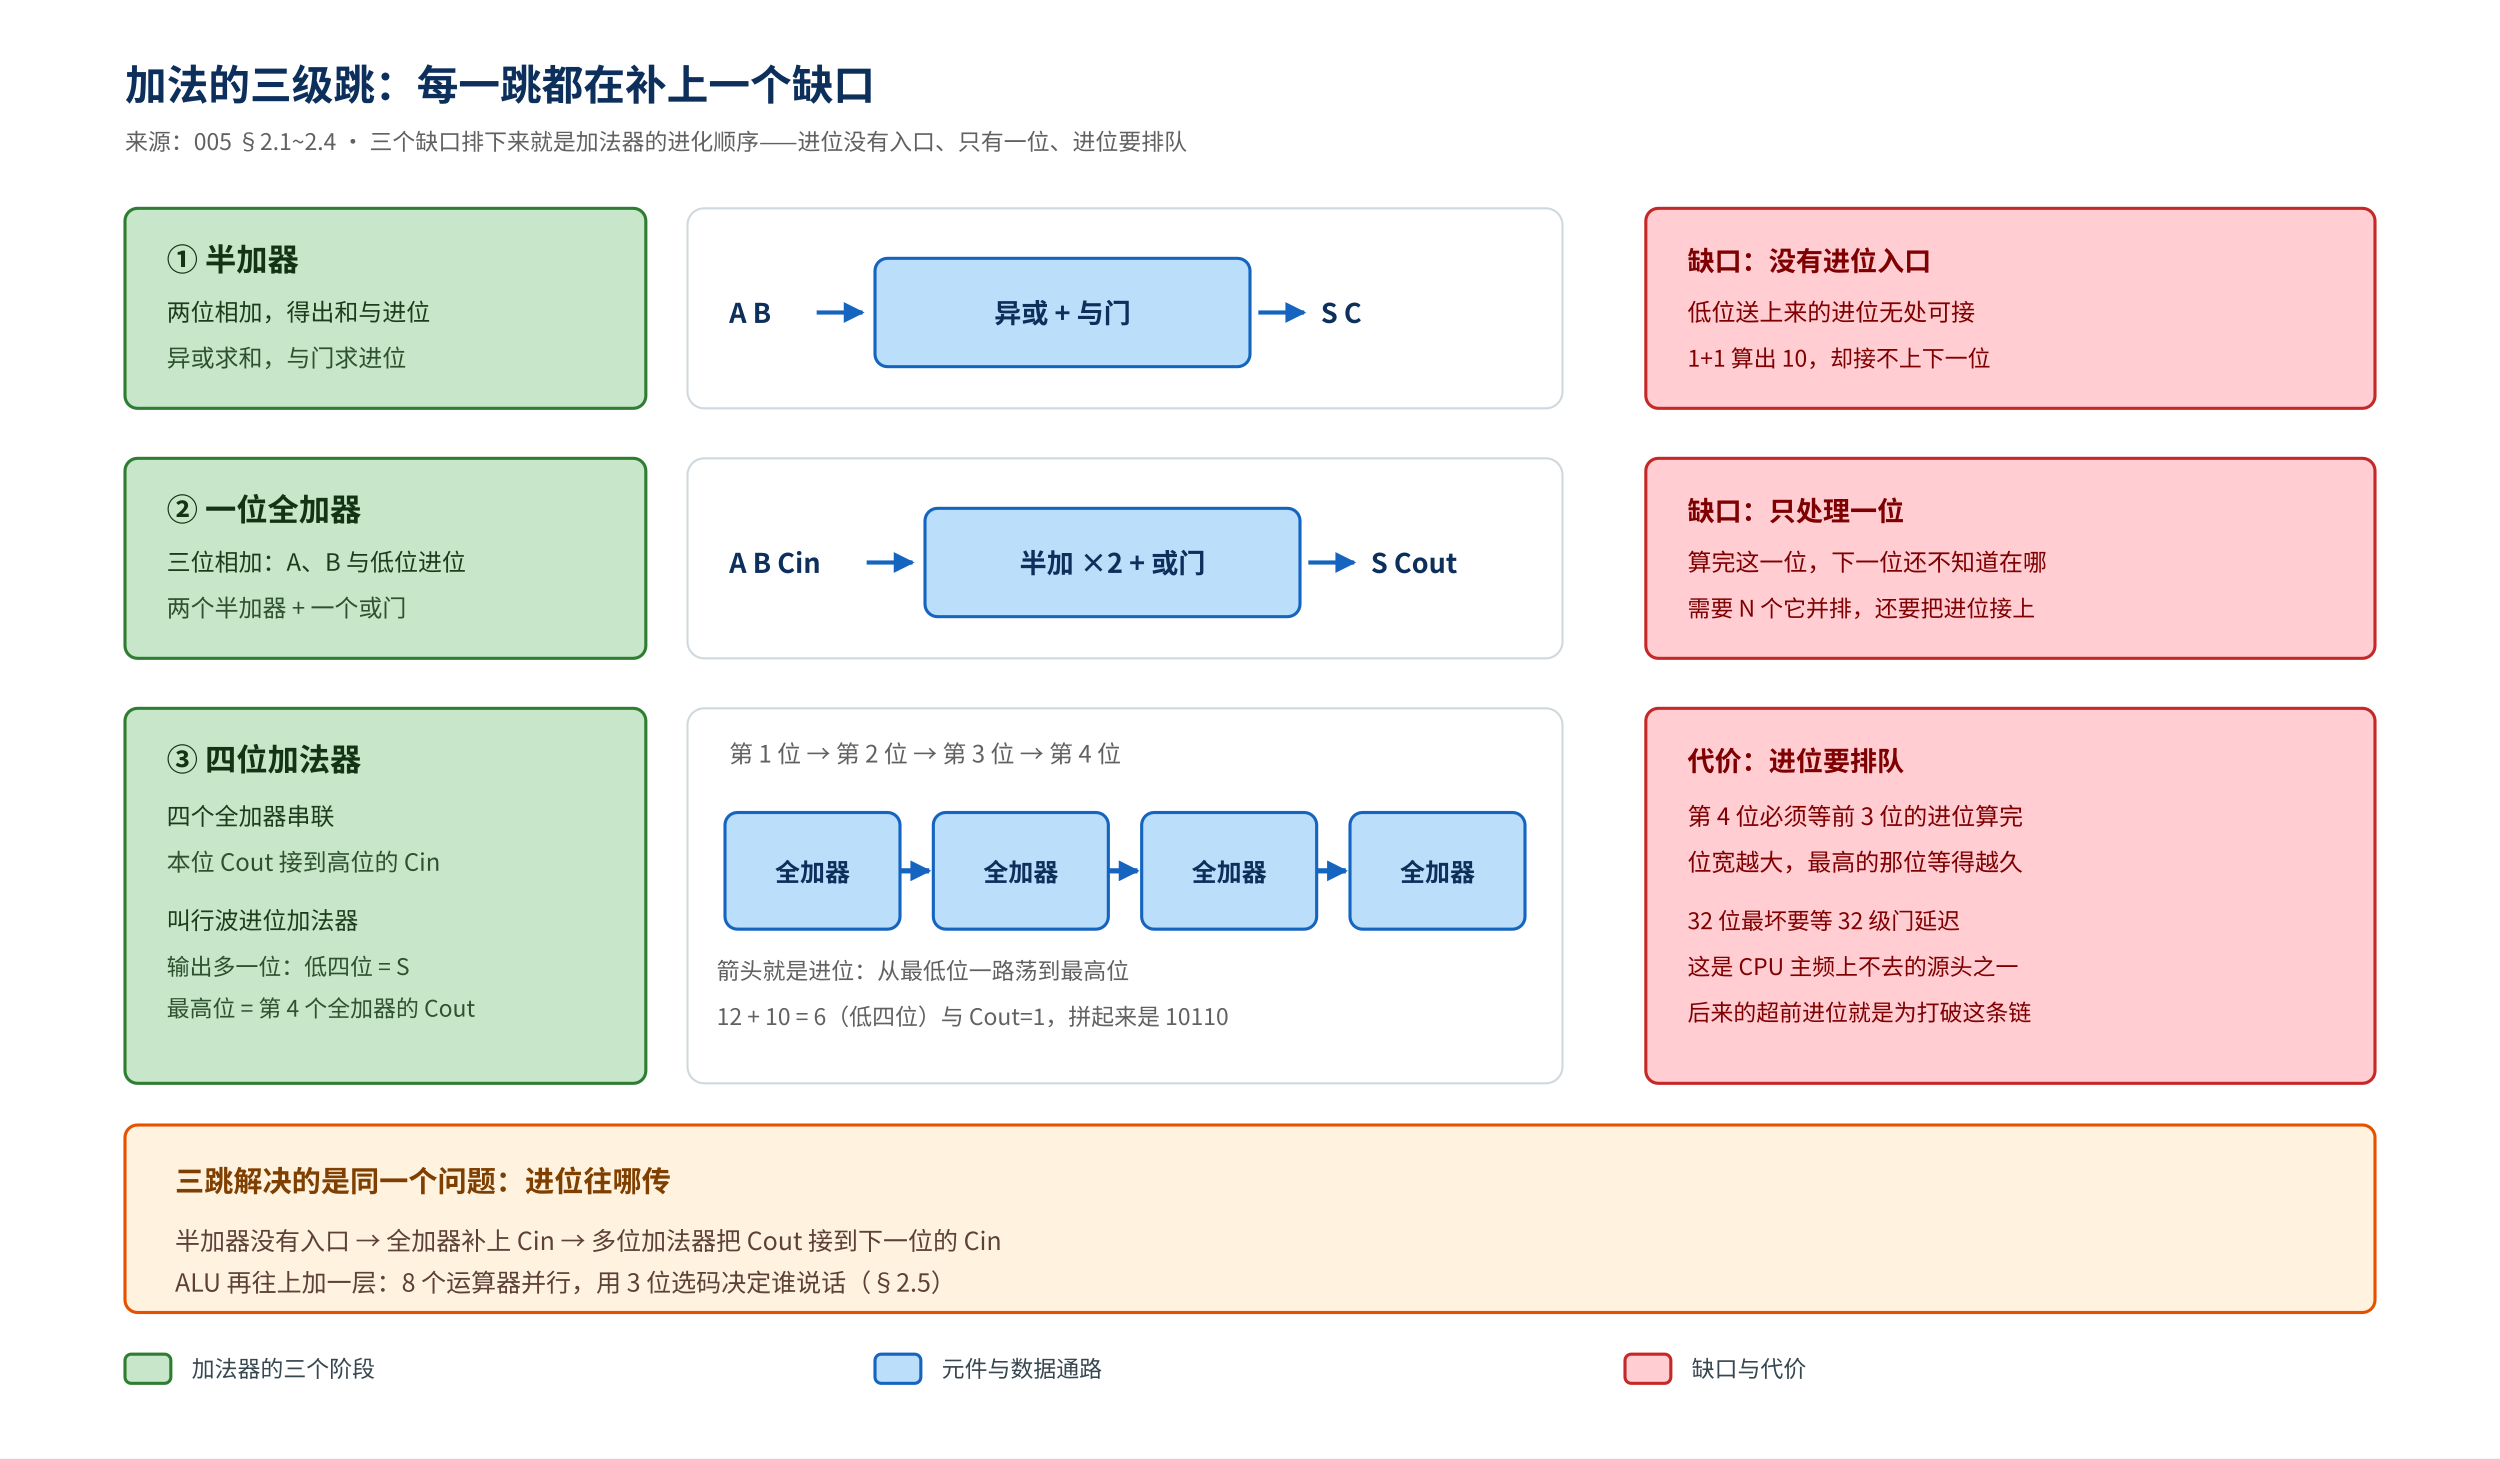
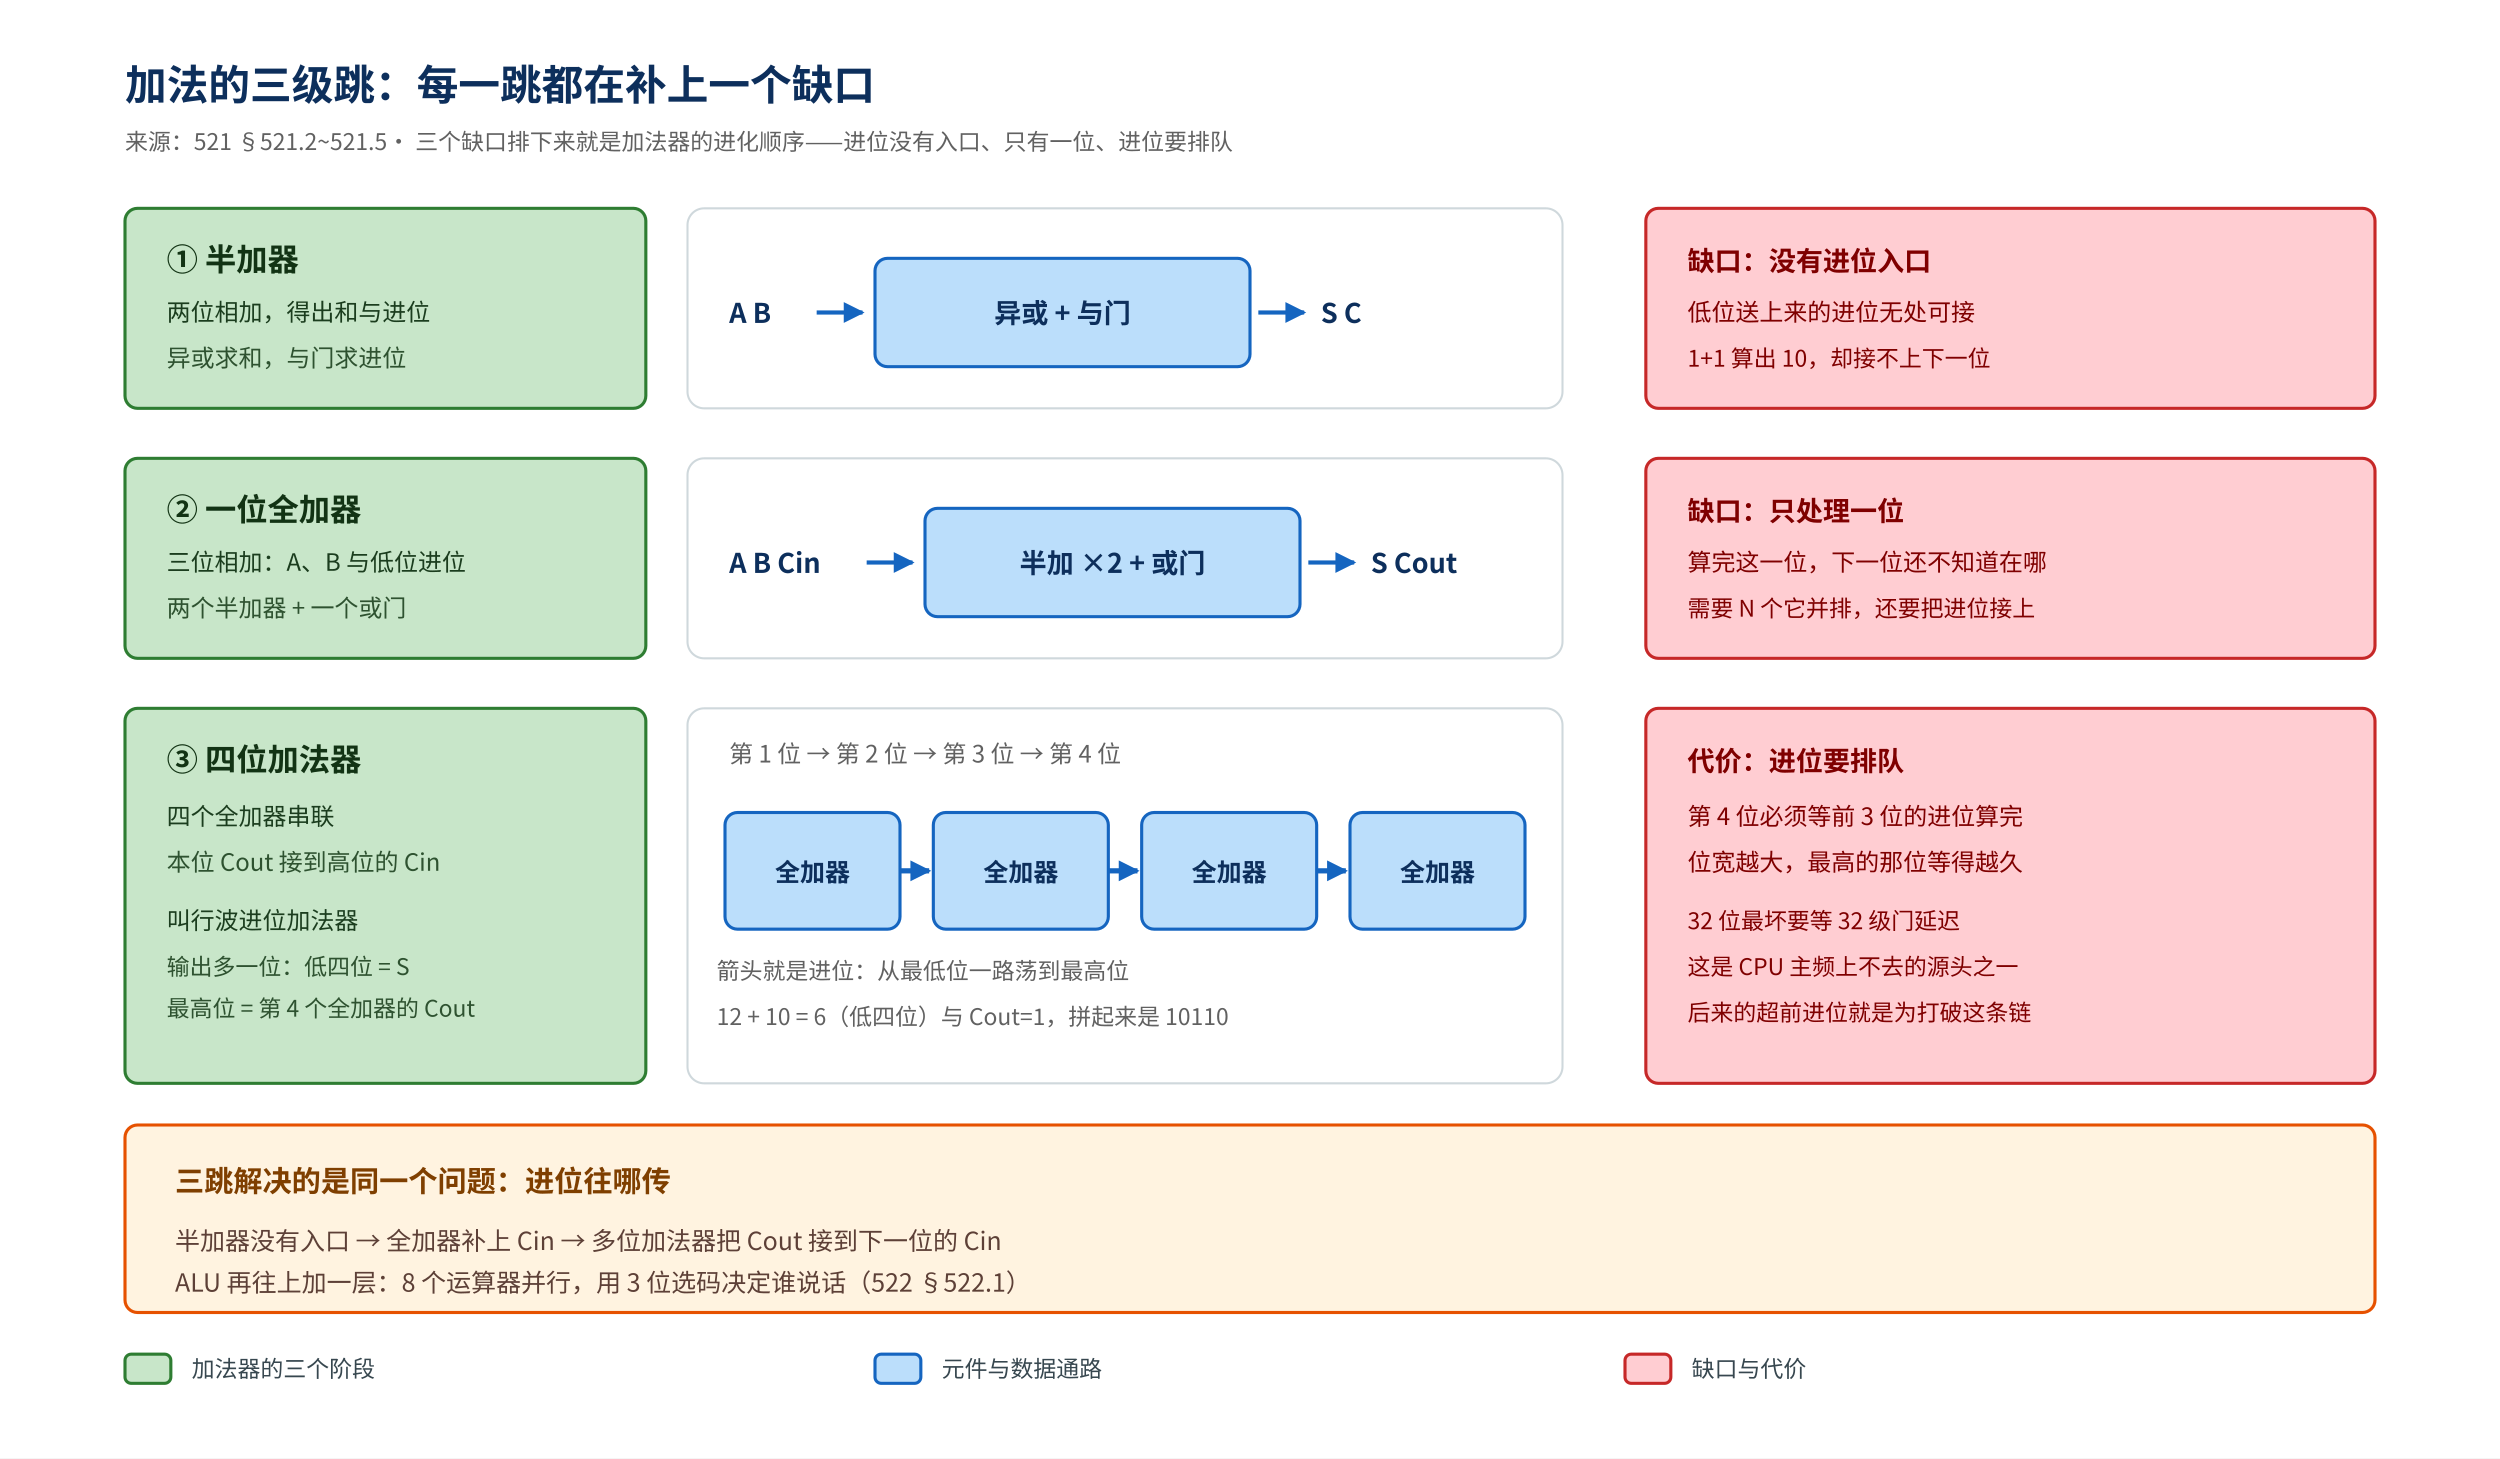
<svg xmlns="http://www.w3.org/2000/svg" viewBox="0 0 1200 700" font-family="'Microsoft YaHei','PingFang SC','Noto Sans CJK SC',sans-serif">
  <rect x="0" y="0" width="1200" height="700" fill="#ffffff" />
  <defs>
    <marker id="arrowBlue" viewBox="0 0 10 10" refX="9" refY="5" markerWidth="10" markerHeight="10" markerUnits="userSpaceOnUse" orient="auto-start-reverse">
      <path d="M 0 0 L 10 5 L 0 10 z" fill="#1565c0" />
    </marker>
  </defs>
  <text x="60" y="48" font-size="20" font-weight="bold" fill="#0d2f5c">加法的三级跳：每一跳都在补上一个缺口</text>
-   <text x="60" y="72" font-size="11" fill="#616161">来源：005 §2.1~2.4 · 三个缺口排下来就是加法器的进化顺序——进位没有入口、只有一位、进位要排队</text>
+   <text x="60" y="72" font-size="11" fill="#616161">来源：521 §521.2~521.5· 三个缺口排下来就是加法器的进化顺序——进位没有入口、只有一位、进位要排队</text>
  <rect x="60" y="100" width="250" height="96" rx="6" fill="#c8e6c9" stroke="#2e7d32" stroke-width="1.5" />
  <text x="80" y="130" font-size="15" font-weight="bold" fill="#123314">① 半加器</text>
  <text x="80" y="154" font-size="11.5" fill="#1b3d1e">两位相加，得出和与进位</text>
  <text x="80" y="176" font-size="11.5" fill="#2e5230">异或求和，与门求进位</text>
  <rect x="330" y="100" width="420" height="96" rx="8" fill="#ffffff" stroke="#cfd8dc" stroke-width="1" />
  <text x="350" y="155" font-size="13" font-weight="bold" fill="#0d2f5c">A B</text>
  <line x1="392" y1="150" x2="414" y2="150" stroke="#1565c0" stroke-width="2" marker-end="url(#arrowBlue)" />
  <rect x="420" y="124" width="180" height="52" rx="6" fill="#bbdefb" stroke="#1565c0" stroke-width="1.5" />
  <text x="510" y="155" font-size="13" font-weight="bold" fill="#0d2f5c" text-anchor="middle">异或 + 与门</text>
  <line x1="604" y1="150" x2="626" y2="150" stroke="#1565c0" stroke-width="2" marker-end="url(#arrowBlue)" />
  <text x="634" y="155" font-size="13" font-weight="bold" fill="#0d2f5c">S C</text>
  <rect x="790" y="100" width="350" height="96" rx="6" fill="#ffcdd2" stroke="#c62828" stroke-width="1.5" />
  <text x="810" y="130" font-size="13" font-weight="bold" fill="#7f0000">缺口：没有进位入口</text>
  <text x="810" y="154" font-size="11.5" fill="#7f0000">低位送上来的进位无处可接</text>
  <text x="810" y="176" font-size="11" fill="#7f0000">1+1 算出 10，却接不上下一位</text>
  <rect x="60" y="220" width="250" height="96" rx="6" fill="#c8e6c9" stroke="#2e7d32" stroke-width="1.5" />
  <text x="80" y="250" font-size="15" font-weight="bold" fill="#123314">② 一位全加器</text>
  <text x="80" y="274" font-size="11.5" fill="#1b3d1e">三位相加：A、B 与低位进位</text>
  <text x="80" y="296" font-size="11.5" fill="#2e5230">两个半加器 + 一个或门</text>
  <rect x="330" y="220" width="420" height="96" rx="8" fill="#ffffff" stroke="#cfd8dc" stroke-width="1" />
  <text x="350" y="275" font-size="13" font-weight="bold" fill="#0d2f5c">A B Cin</text>
  <line x1="416" y1="270" x2="438" y2="270" stroke="#1565c0" stroke-width="2" marker-end="url(#arrowBlue)" />
  <rect x="444" y="244" width="180" height="52" rx="6" fill="#bbdefb" stroke="#1565c0" stroke-width="1.5" />
  <text x="534" y="275" font-size="13" font-weight="bold" fill="#0d2f5c" text-anchor="middle">半加 ×2 + 或门</text>
  <line x1="628" y1="270" x2="650" y2="270" stroke="#1565c0" stroke-width="2" marker-end="url(#arrowBlue)" />
  <text x="658" y="275" font-size="13" font-weight="bold" fill="#0d2f5c">S Cout</text>
  <rect x="790" y="220" width="350" height="96" rx="6" fill="#ffcdd2" stroke="#c62828" stroke-width="1.5" />
  <text x="810" y="250" font-size="13" font-weight="bold" fill="#7f0000">缺口：只处理一位</text>
  <text x="810" y="274" font-size="11.5" fill="#7f0000">算完这一位，下一位还不知道在哪</text>
  <text x="810" y="296" font-size="11" fill="#7f0000">需要 N 个它并排，还要把进位接上</text>
  <rect x="60" y="340" width="250" height="180" rx="6" fill="#c8e6c9" stroke="#2e7d32" stroke-width="1.5" />
  <text x="80" y="370" font-size="15" font-weight="bold" fill="#123314">③ 四位加法器</text>
  <text x="80" y="396" font-size="11.5" fill="#1b3d1e">四个全加器串联</text>
  <text x="80" y="418" font-size="11.5" fill="#2e5230">本位 Cout 接到高位的 Cin</text>
  <text x="80" y="446" font-size="11.5" fill="#1b3d1e">叫行波进位加法器</text>
  <text x="80" y="468" font-size="11" fill="#2e5230">输出多一位：低四位 = S</text>
  <text x="80" y="488" font-size="11" fill="#2e5230">最高位 = 第 4 个全加器的 Cout</text>
  <rect x="330" y="340" width="420" height="180" rx="8" fill="#ffffff" stroke="#cfd8dc" stroke-width="1" />
  <text x="350" y="366" font-size="11.5" fill="#616161">第 1 位 → 第 2 位 → 第 3 位 → 第 4 位</text>
  <rect x="348" y="390" width="84" height="56" rx="6" fill="#bbdefb" stroke="#1565c0" stroke-width="1.5" />
  <text x="390" y="423" font-size="12" font-weight="bold" fill="#0d2f5c" text-anchor="middle">全加器</text>
  <line x1="432" y1="418" x2="446" y2="418" stroke="#1565c0" stroke-width="2.5" marker-end="url(#arrowBlue)" />
  <rect x="448" y="390" width="84" height="56" rx="6" fill="#bbdefb" stroke="#1565c0" stroke-width="1.5" />
  <text x="490" y="423" font-size="12" font-weight="bold" fill="#0d2f5c" text-anchor="middle">全加器</text>
  <line x1="532" y1="418" x2="546" y2="418" stroke="#1565c0" stroke-width="2.5" marker-end="url(#arrowBlue)" />
  <rect x="548" y="390" width="84" height="56" rx="6" fill="#bbdefb" stroke="#1565c0" stroke-width="1.5" />
  <text x="590" y="423" font-size="12" font-weight="bold" fill="#0d2f5c" text-anchor="middle">全加器</text>
  <line x1="632" y1="418" x2="646" y2="418" stroke="#1565c0" stroke-width="2.5" marker-end="url(#arrowBlue)" />
  <rect x="648" y="390" width="84" height="56" rx="6" fill="#bbdefb" stroke="#1565c0" stroke-width="1.5" />
  <text x="690" y="423" font-size="12" font-weight="bold" fill="#0d2f5c" text-anchor="middle">全加器</text>
  <text x="344" y="470" font-size="11" fill="#616161">箭头就是进位：从最低位一路荡到最高位</text>
  <text x="344" y="492" font-size="11" fill="#616161">12 + 10 = 6（低四位）与 Cout=1，拼起来是 10110</text>
  <rect x="790" y="340" width="350" height="180" rx="6" fill="#ffcdd2" stroke="#c62828" stroke-width="1.5" />
  <text x="810" y="370" font-size="13" font-weight="bold" fill="#7f0000">代价：进位要排队</text>
  <text x="810" y="396" font-size="11.5" fill="#7f0000">第 4 位必须等前 3 位的进位算完</text>
  <text x="810" y="418" font-size="11.5" fill="#7f0000">位宽越大，最高的那位等得越久</text>
  <text x="810" y="446" font-size="11" fill="#7f0000">32 位最坏要等 32 级门延迟</text>
  <text x="810" y="468" font-size="11" fill="#7f0000">这是 CPU 主频上不去的源头之一</text>
  <text x="810" y="490" font-size="11" fill="#7f0000">后来的超前进位就是为打破这条链</text>
  <rect x="60" y="540" width="1080" height="90" rx="6" fill="#fff3e0" stroke="#e65100" stroke-width="1.5" />
  <text x="84" y="572" font-size="14" font-weight="bold" fill="#7f3f00">三跳解决的是同一个问题：进位往哪传</text>
  <text x="84" y="600" font-size="12" fill="#5d4037">半加器没有入口 → 全加器补上 Cin → 多位加法器把 Cout 接到下一位的 Cin</text>
-   <text x="84" y="620" font-size="12" fill="#5d4037">ALU 再往上加一层：8 个运算器并行，用 3 位选码决定谁说话（§2.5）</text>
+   <text x="84" y="620" font-size="12" fill="#5d4037">ALU 再往上加一层：8 个运算器并行，用 3 位选码决定谁说话（522 §522.1）</text>
  <rect x="60" y="650" width="22" height="14" rx="3" fill="#c8e6c9" stroke="#2e7d32" stroke-width="1.5" />
  <text x="92" y="661" font-size="11" fill="#37474f">加法器的三个阶段</text>
  <rect x="420" y="650" width="22" height="14" rx="3" fill="#bbdefb" stroke="#1565c0" stroke-width="1.5" />
  <text x="452" y="661" font-size="11" fill="#37474f">元件与数据通路</text>
  <rect x="780" y="650" width="22" height="14" rx="3" fill="#ffcdd2" stroke="#c62828" stroke-width="1.5" />
  <text x="812" y="661" font-size="11" fill="#37474f">缺口与代价</text>
</svg>
